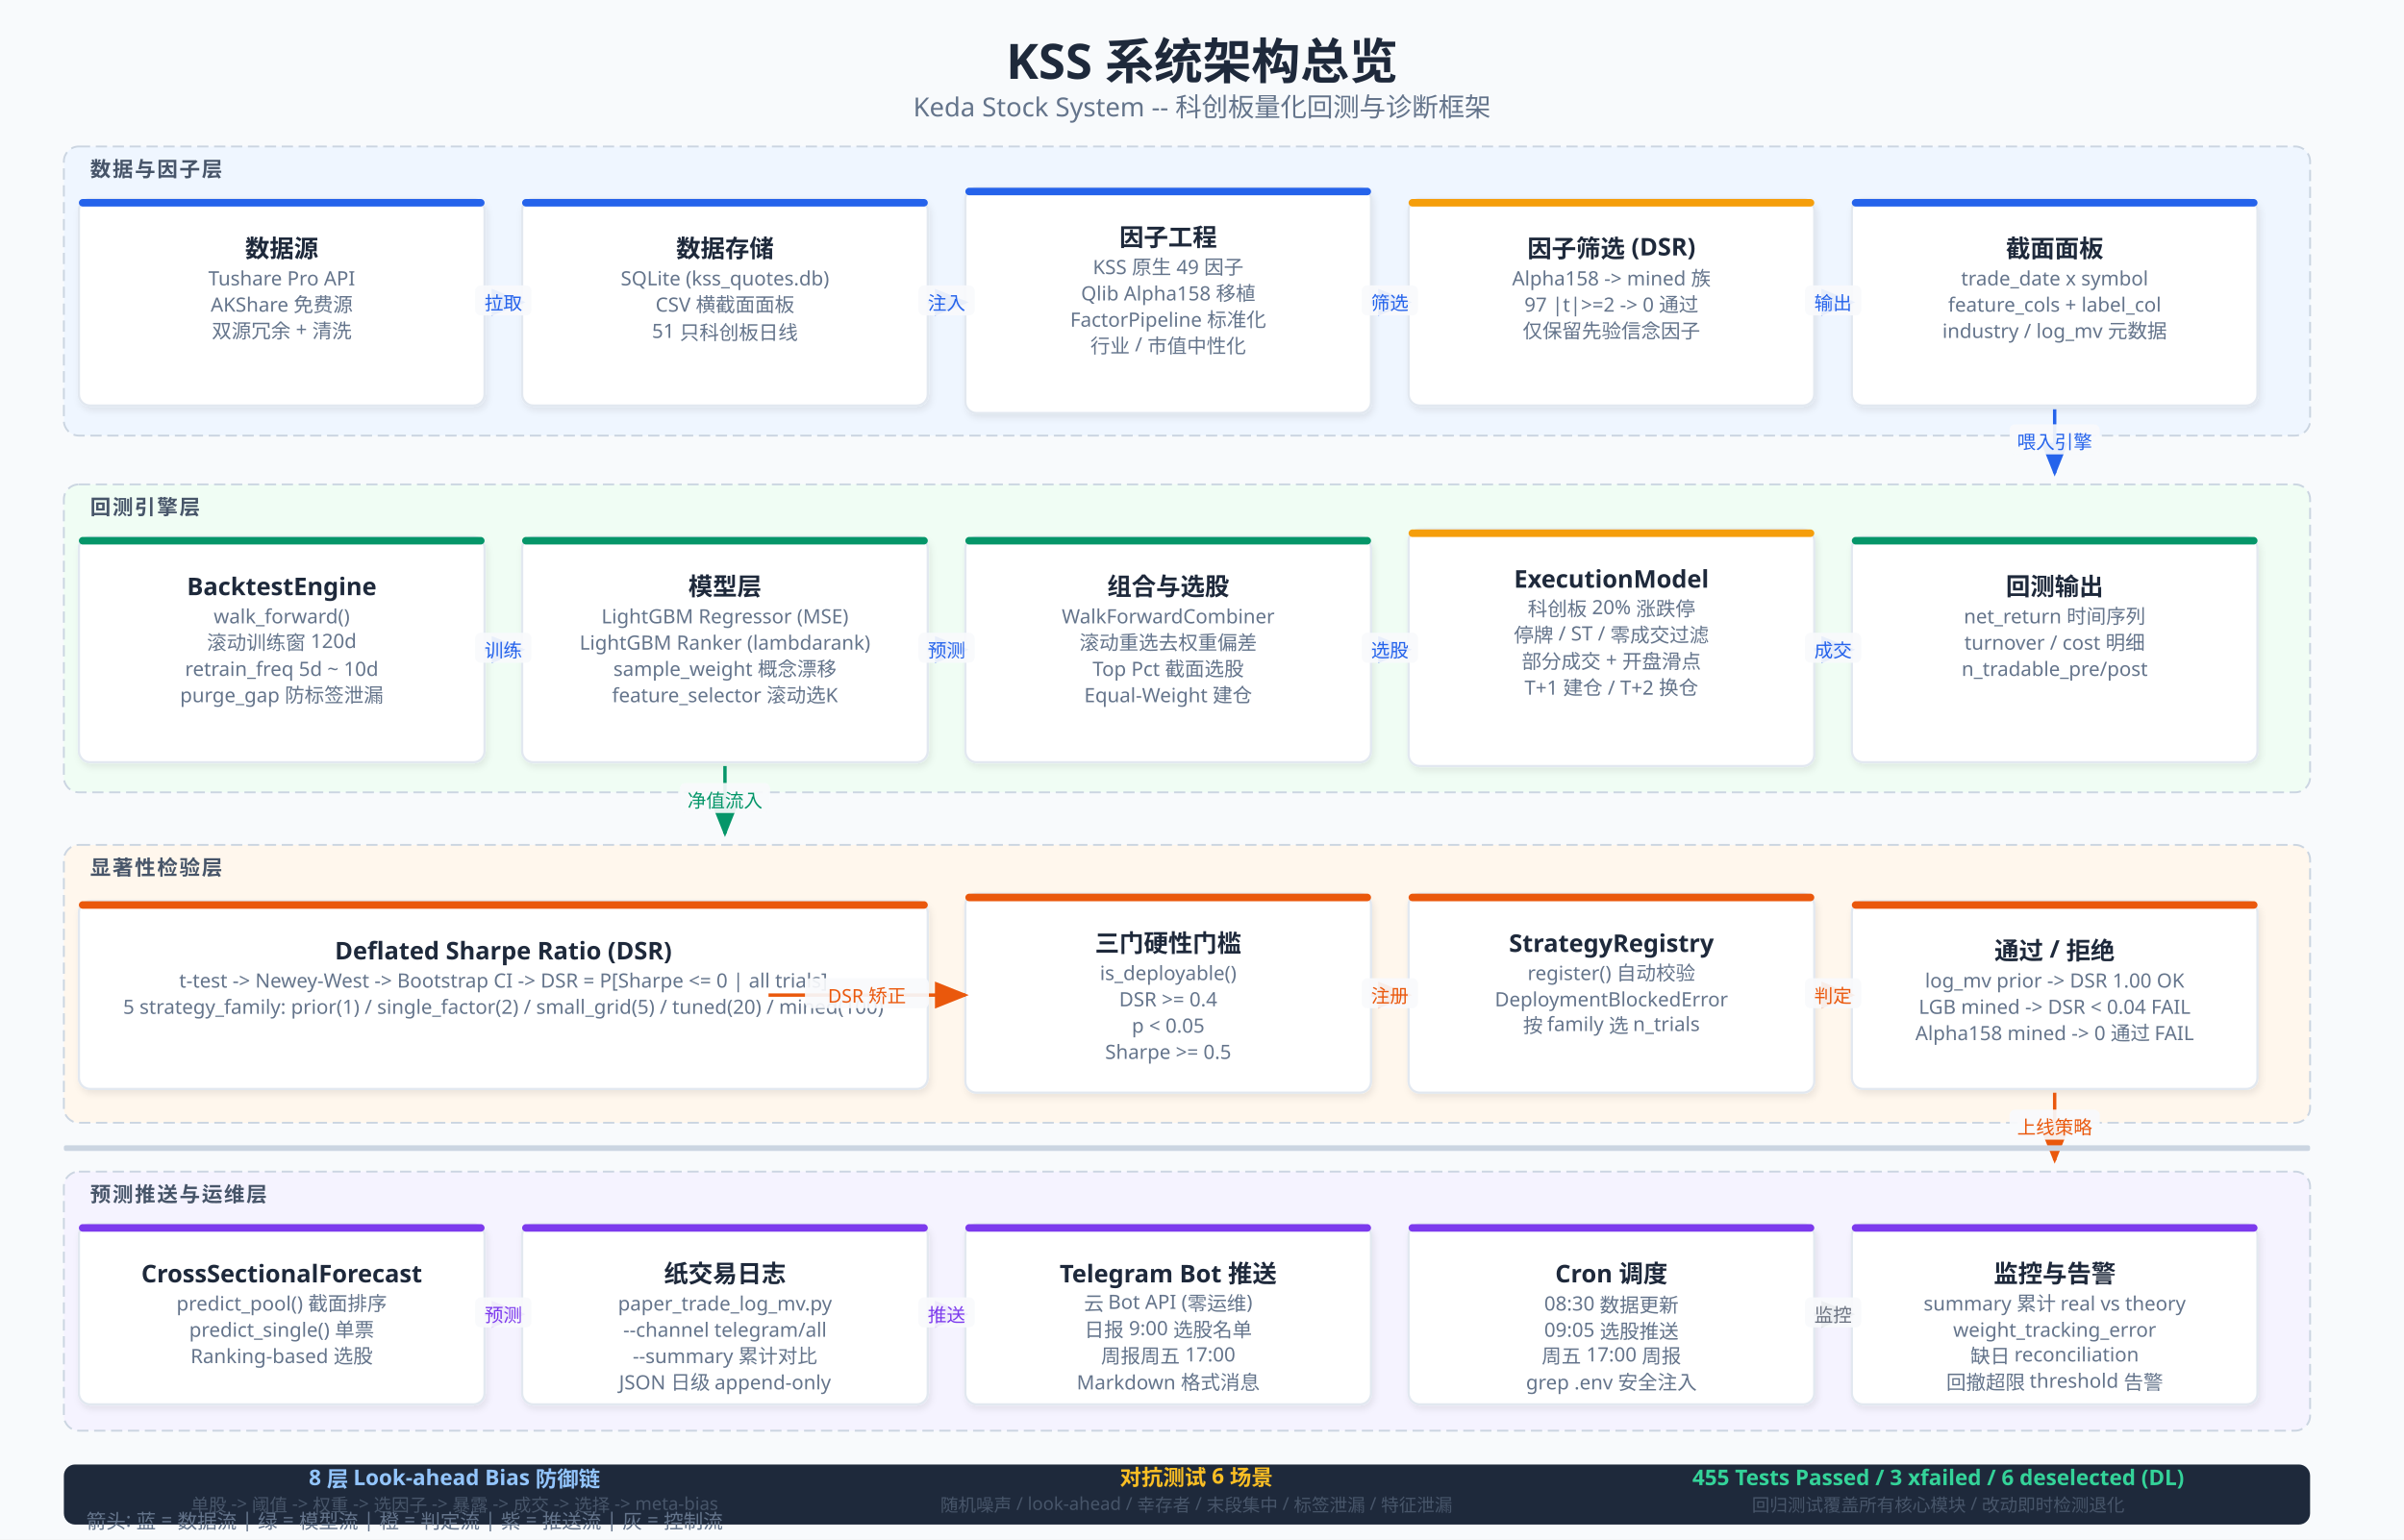
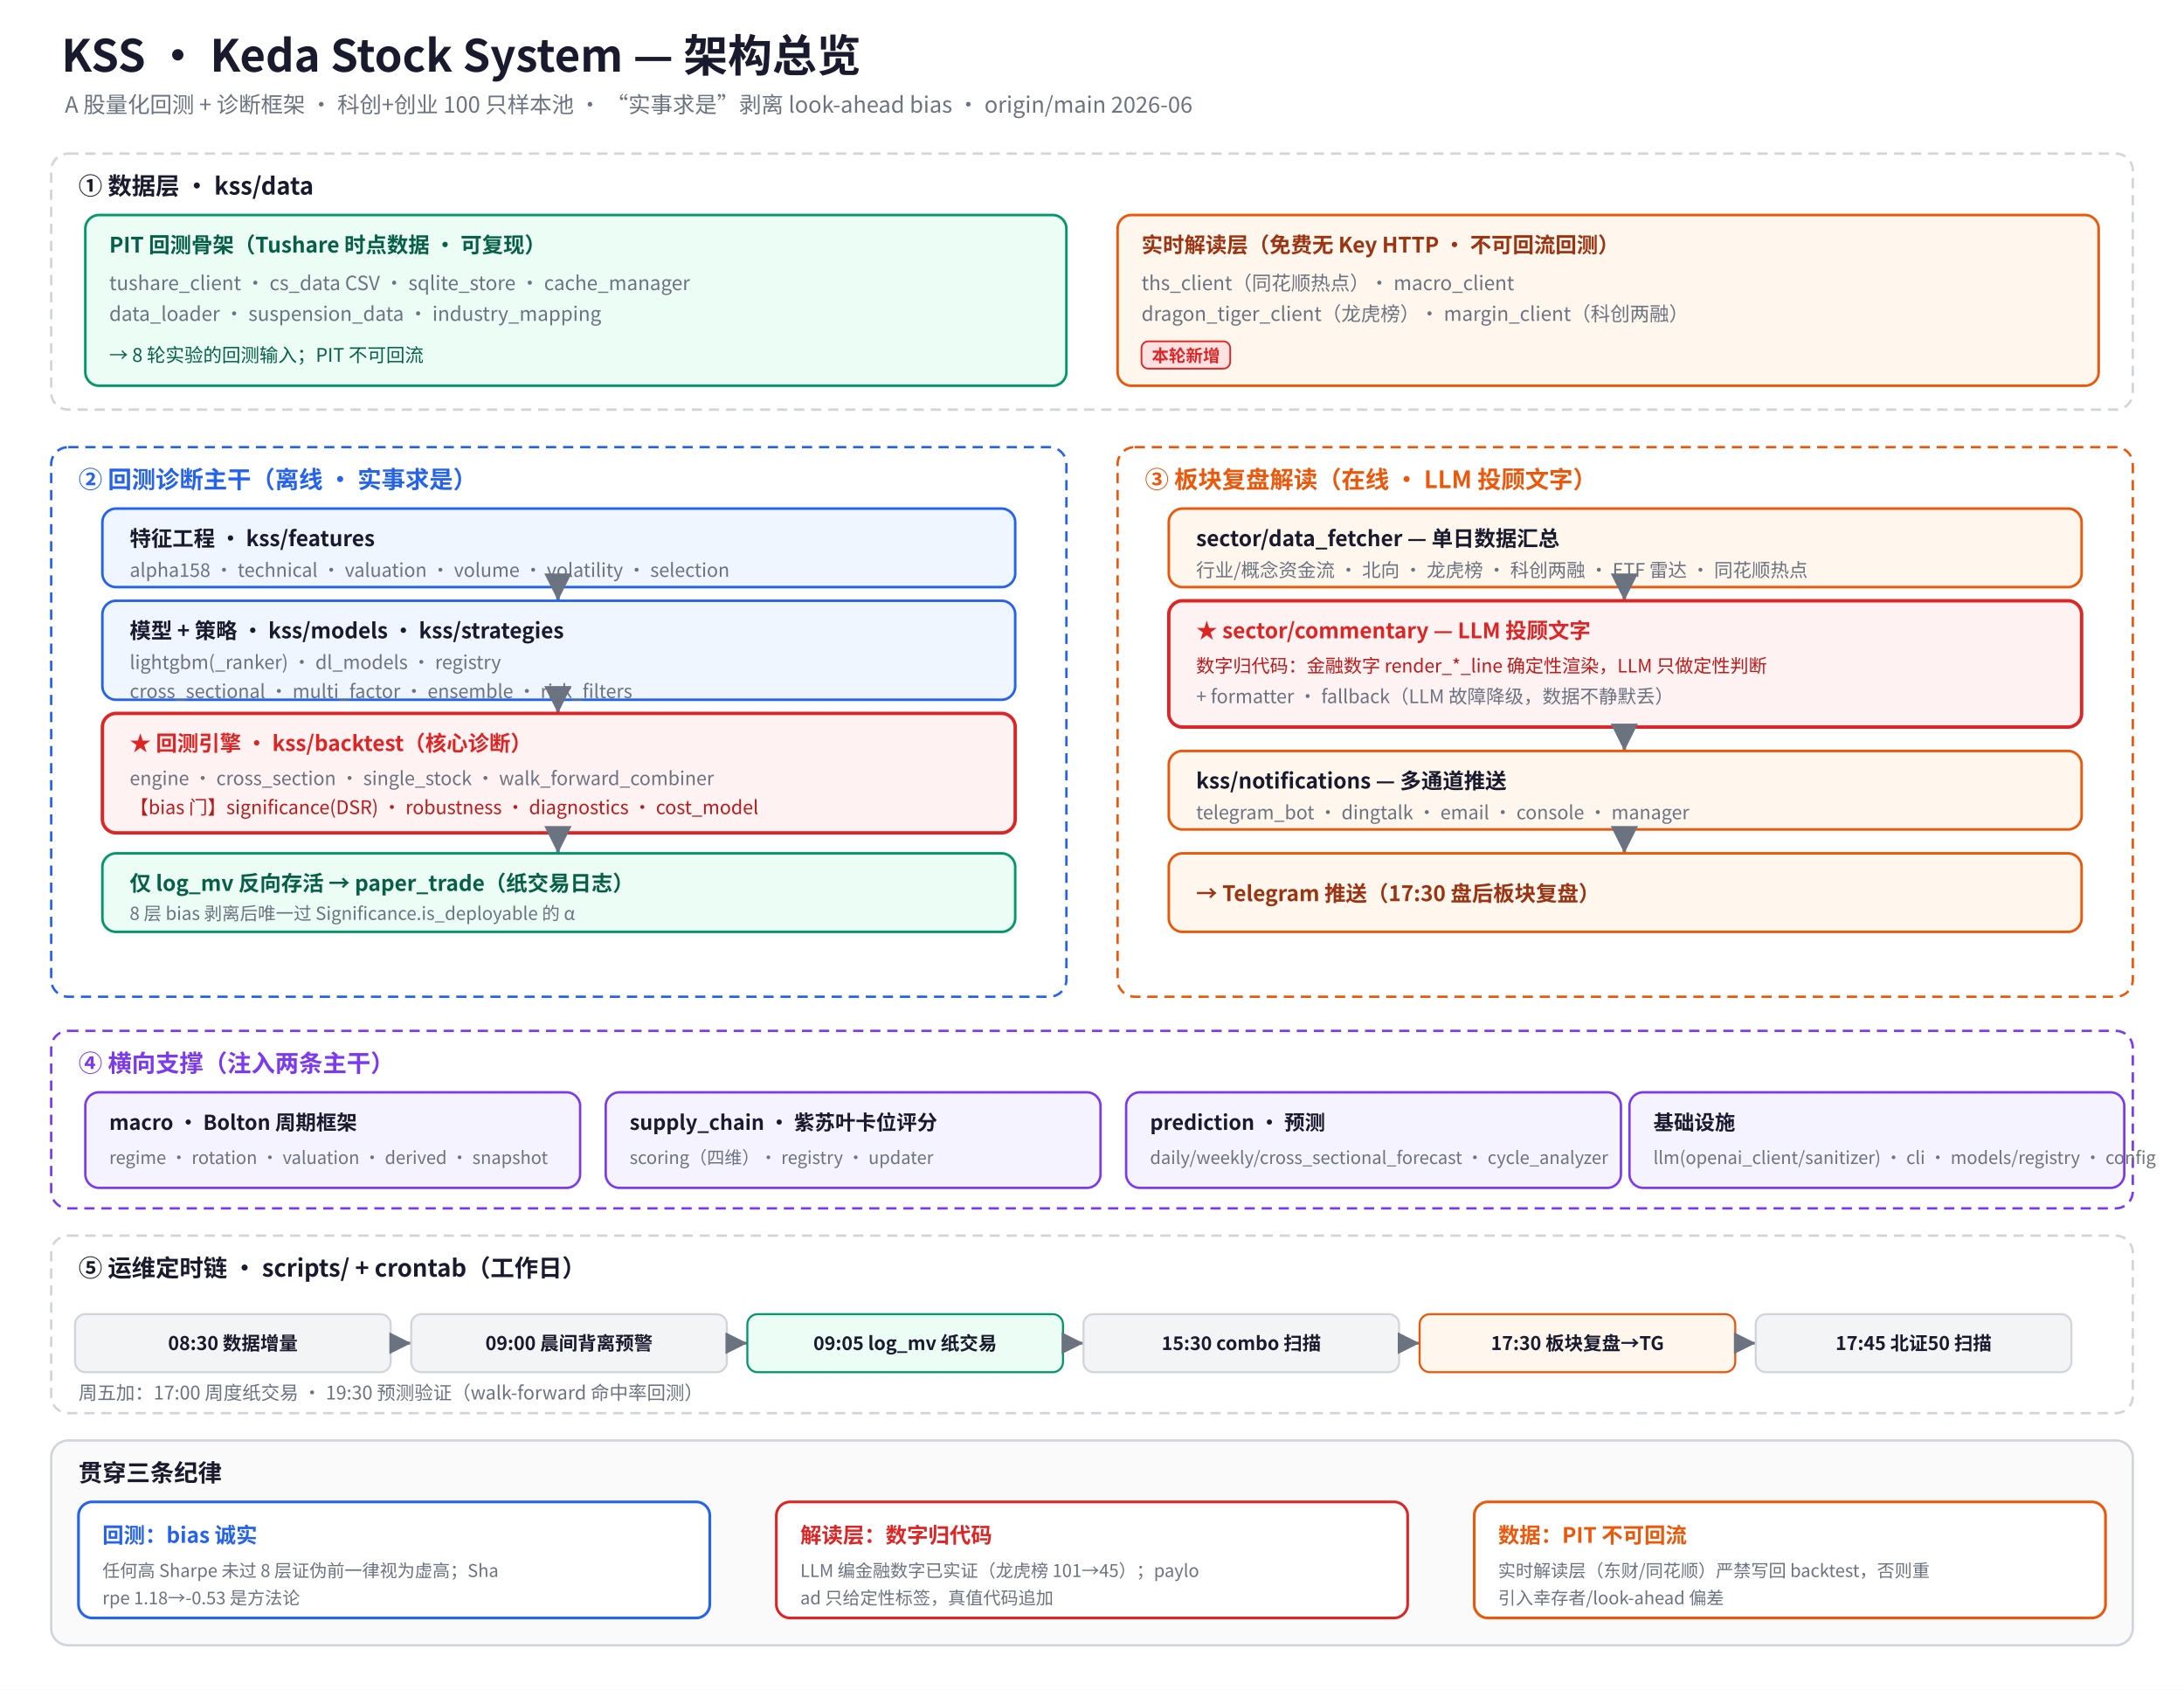
- <svg xmlns="http://www.w3.org/2000/svg" viewBox="0 0 1280 820" width="1280" height="820">
+ <svg xmlns="http://www.w3.org/2000/svg" viewBox="0 0 1280 990" width="1280" height="990">
  <defs>
-     <marker id="arr" markerWidth="10" markerHeight="8" refX="9" refY="4" orient="auto">
-       <path d="M0,0 L10,4 L0,8 Z" fill="#2563eb" />
+     <marker id="ar" markerWidth="10" markerHeight="8" refX="8" refY="4" orient="auto">
+       <path d="M0,0 L8,4 L0,8 z" fill="#6b7280" />
    </marker>
-     <marker id="arr-green" markerWidth="10" markerHeight="8" refX="9" refY="4" orient="auto">
-       <path d="M0,0 L10,4 L0,8 Z" fill="#059669" />
+     <marker id="arB" markerWidth="10" markerHeight="8" refX="8" refY="4" orient="auto">
+       <path d="M0,0 L8,4 L0,8 z" fill="#2563eb" />
    </marker>
-     <marker id="arr-orange" markerWidth="10" markerHeight="8" refX="9" refY="4" orient="auto">
-       <path d="M0,0 L10,4 L0,8 Z" fill="#ea580c" />
+     <marker id="arO" markerWidth="10" markerHeight="8" refX="8" refY="4" orient="auto">
+       <path d="M0,0 L8,4 L0,8 z" fill="#ea580c" />
    </marker>
-     <marker id="arr-purple" markerWidth="10" markerHeight="8" refX="9" refY="4" orient="auto">
-       <path d="M0,0 L10,4 L0,8 Z" fill="#7c3aed" />
-     </marker>
-     <marker id="arr-gray" markerWidth="10" markerHeight="8" refX="9" refY="4" orient="auto">
-       <path d="M0,0 L10,4 L0,8 Z" fill="#6b7280" />
-     </marker>
-     <filter id="sh" x="-5%" y="-5%" width="115%" height="115%">
-       <feDropShadow dx="1" dy="2" stdDeviation="2" flood-color="#000" flood-opacity="0.08" />
-     </filter>
  </defs>
-   <style>
-   text { font-family: "PingFang SC","Noto Sans SC","Microsoft YaHei",sans-serif; }
-   .t1 { font-size: 26px; font-weight: 700; fill: #1e293b; }
-   .t2 { font-size: 14px; fill: #64748b; }
-   .ly { font-size: 11px; font-weight: 600; fill: #475569; letter-spacing: 0.08em; }
-   .nt { font-size: 13px; font-weight: 600; fill: #1e293b; }
-   .nd { font-size: 10.5px; fill: #64748b; }
-   .al { font-size: 10px; fill: #2563eb; }
-   .ag { font-size: 10px; fill: #059669; }
-   .ao { font-size: 10px; fill: #ea580c; }
-   .ap { font-size: 10px; fill: #7c3aed; }
-   .ay { font-size: 10px; fill: #6b7280; }
-   .dt { font-size: 11.5px; font-weight: 600; }
-   .dd { font-size: 9.5px; fill: #475569; }
- </style>
-   <rect width="1280" height="820" fill="#f8fafc" />
-   <text x="640" y="42" class="t1" text-anchor="middle">KSS 系统架构总览</text>
-   <text x="640" y="62" class="t2" text-anchor="middle">Keda Stock System -- 科创板量化回测与诊断框架</text>
-   <rect x="34" y="78" width="1196" height="154" rx="8" fill="#eff6ff" stroke="#cbd5e1" stroke-width="1" stroke-dasharray="6,3" />
-   <text x="48" y="94" class="ly">数据与因子层</text>
-   <rect x="42.0" y="106" width="216" height="110" rx="6" fill="#ffffff" stroke="#e2e8f0" stroke-width="1.2" filter="url(#sh)" />
-   <rect x="42.0" y="106" width="216" height="4" rx="2" fill="#2563eb" />
-   <text x="150.0" y="137" class="nt" text-anchor="middle">数据源</text>
-   <text x="150.0" y="152" class="nd" text-anchor="middle">Tushare Pro API</text>
-   <text x="150.0" y="166" class="nd" text-anchor="middle">AKShare 免费源</text>
-   <text x="150.0" y="180" class="nd" text-anchor="middle">双源冗余 + 清洗</text>
-   <rect x="278.0" y="106" width="216" height="110" rx="6" fill="#ffffff" stroke="#e2e8f0" stroke-width="1.2" filter="url(#sh)" />
-   <rect x="278.0" y="106" width="216" height="4" rx="2" fill="#2563eb" />
-   <text x="386.0" y="137" class="nt" text-anchor="middle">数据存储</text>
-   <text x="386.0" y="152" class="nd" text-anchor="middle">SQLite (kss_quotes.db)</text>
-   <text x="386.0" y="166" class="nd" text-anchor="middle">CSV 横截面面板</text>
-   <text x="386.0" y="180" class="nd" text-anchor="middle">51 只科创板日线</text>
-   <rect x="514.0" y="100" width="216" height="120" rx="6" fill="#ffffff" stroke="#e2e8f0" stroke-width="1.2" filter="url(#sh)" />
-   <rect x="514.0" y="100" width="216" height="4" rx="2" fill="#2563eb" />
-   <text x="622.0" y="131" class="nt" text-anchor="middle">因子工程</text>
-   <text x="622.0" y="146" class="nd" text-anchor="middle">KSS 原生 49 因子</text>
-   <text x="622.0" y="160" class="nd" text-anchor="middle">Qlib Alpha158 移植</text>
-   <text x="622.0" y="174" class="nd" text-anchor="middle">FactorPipeline 标准化</text>
-   <text x="622.0" y="188" class="nd" text-anchor="middle">行业 / 市值中性化</text>
-   <rect x="750.0" y="106" width="216" height="110" rx="6" fill="#ffffff" stroke="#e2e8f0" stroke-width="1.2" filter="url(#sh)" />
-   <rect x="750.0" y="106" width="216" height="4" rx="2" fill="#f59e0b" />
-   <text x="858.0" y="137" class="nt" text-anchor="middle">因子筛选 (DSR)</text>
-   <text x="858.0" y="152" class="nd" text-anchor="middle">Alpha158 -&gt; mined 族</text>
-   <text x="858.0" y="166" class="nd" text-anchor="middle">97 |t|&gt;=2 -&gt; 0 通过</text>
-   <text x="858.0" y="180" class="nd" text-anchor="middle">仅保留先验信念因子</text>
-   <rect x="986.0" y="106" width="216" height="110" rx="6" fill="#ffffff" stroke="#e2e8f0" stroke-width="1.2" filter="url(#sh)" />
-   <rect x="986.0" y="106" width="216" height="4" rx="2" fill="#2563eb" />
-   <text x="1094.0" y="137" class="nt" text-anchor="middle">截面面板</text>
-   <text x="1094.0" y="152" class="nd" text-anchor="middle">trade_date x symbol</text>
-   <text x="1094.0" y="166" class="nd" text-anchor="middle">feature_cols + label_col</text>
-   <text x="1094.0" y="180" class="nd" text-anchor="middle">industry / log_mv 元数据</text>
-   <line x1="258.0" y1="161" x2="278.0" y2="161" stroke="#2563eb" stroke-width="1.8" marker-end="url(#arr)" />
-   <rect x="253.0" y="152.0" width="30" height="16" rx="3" fill="#f8fafc" opacity="0.92" />
-   <text x="268.0" y="165.0" class="al" text-anchor="middle">拉取</text>
-   <line x1="494.0" y1="161" x2="514.0" y2="161" stroke="#2563eb" stroke-width="1.8" marker-end="url(#arr)" />
-   <rect x="489.0" y="152.0" width="30" height="16" rx="3" fill="#f8fafc" opacity="0.92" />
-   <text x="504.0" y="165.0" class="al" text-anchor="middle">注入</text>
-   <line x1="730.0" y1="161" x2="750.0" y2="161" stroke="#2563eb" stroke-width="1.8" marker-end="url(#arr)" />
-   <rect x="725.0" y="152.0" width="30" height="16" rx="3" fill="#f8fafc" opacity="0.92" />
-   <text x="740.0" y="165.0" class="al" text-anchor="middle">筛选</text>
-   <line x1="966.0" y1="161" x2="986.0" y2="161" stroke="#2563eb" stroke-width="1.8" marker-end="url(#arr)" />
-   <rect x="961.0" y="152.0" width="30" height="16" rx="3" fill="#f8fafc" opacity="0.92" />
-   <text x="976.0" y="165.0" class="al" text-anchor="middle">输出</text>
-   <line x1="1094.0" y1="218" x2="1094.0" y2="252" stroke="#2563eb" stroke-width="1.8" marker-end="url(#arr)" />
-   <rect x="1070.0" y="226.0" width="48" height="16" rx="3" fill="#f8fafc" opacity="0.92" />
-   <text x="1094.0" y="239.0" class="al" text-anchor="middle">喂入引擎</text>
-   <rect x="34" y="258" width="1196" height="164" rx="8" fill="#f0fdf4" stroke="#cbd5e1" stroke-width="1" stroke-dasharray="6,3" />
-   <text x="48" y="274" class="ly">回测引擎层</text>
-   <rect x="42.0" y="286" width="216" height="120" rx="6" fill="#ffffff" stroke="#e2e8f0" stroke-width="1.2" filter="url(#sh)" />
-   <rect x="42.0" y="286" width="216" height="4" rx="2" fill="#059669" />
-   <text x="150.0" y="317" class="nt" text-anchor="middle">BacktestEngine</text>
-   <text x="150.0" y="332" class="nd" text-anchor="middle">walk_forward()</text>
-   <text x="150.0" y="346" class="nd" text-anchor="middle">滚动训练窗 120d</text>
-   <text x="150.0" y="360" class="nd" text-anchor="middle">retrain_freq 5d ~ 10d</text>
-   <text x="150.0" y="374" class="nd" text-anchor="middle">purge_gap 防标签泄漏</text>
-   <rect x="278.0" y="286" width="216" height="120" rx="6" fill="#ffffff" stroke="#e2e8f0" stroke-width="1.2" filter="url(#sh)" />
-   <rect x="278.0" y="286" width="216" height="4" rx="2" fill="#059669" />
-   <text x="386.0" y="317" class="nt" text-anchor="middle">模型层</text>
-   <text x="386.0" y="332" class="nd" text-anchor="middle">LightGBM Regressor (MSE)</text>
-   <text x="386.0" y="346" class="nd" text-anchor="middle">LightGBM Ranker (lambdarank)</text>
-   <text x="386.0" y="360" class="nd" text-anchor="middle">sample_weight 概念漂移</text>
-   <text x="386.0" y="374" class="nd" text-anchor="middle">feature_selector 滚动选K</text>
-   <rect x="514.0" y="286" width="216" height="120" rx="6" fill="#ffffff" stroke="#e2e8f0" stroke-width="1.2" filter="url(#sh)" />
-   <rect x="514.0" y="286" width="216" height="4" rx="2" fill="#059669" />
-   <text x="622.0" y="317" class="nt" text-anchor="middle">组合与选股</text>
-   <text x="622.0" y="332" class="nd" text-anchor="middle">WalkForwardCombiner</text>
-   <text x="622.0" y="346" class="nd" text-anchor="middle">滚动重选去权重偏差</text>
-   <text x="622.0" y="360" class="nd" text-anchor="middle">Top Pct 截面选股</text>
-   <text x="622.0" y="374" class="nd" text-anchor="middle">Equal-Weight 建仓</text>
-   <rect x="750.0" y="282" width="216" height="126" rx="6" fill="#ffffff" stroke="#e2e8f0" stroke-width="1.2" filter="url(#sh)" />
-   <rect x="750.0" y="282" width="216" height="4" rx="2" fill="#f59e0b" />
-   <text x="858.0" y="313" class="nt" text-anchor="middle">ExecutionModel</text>
-   <text x="858.0" y="328" class="nd" text-anchor="middle">科创板 20% 涨跌停</text>
-   <text x="858.0" y="342" class="nd" text-anchor="middle">停牌 / ST / 零成交过滤</text>
-   <text x="858.0" y="356" class="nd" text-anchor="middle">部分成交 + 开盘滑点</text>
-   <text x="858.0" y="370" class="nd" text-anchor="middle">T+1 建仓 / T+2 换仓</text>
-   <rect x="986.0" y="286" width="216" height="120" rx="6" fill="#ffffff" stroke="#e2e8f0" stroke-width="1.2" filter="url(#sh)" />
-   <rect x="986.0" y="286" width="216" height="4" rx="2" fill="#059669" />
-   <text x="1094.0" y="317" class="nt" text-anchor="middle">回测输出</text>
-   <text x="1094.0" y="332" class="nd" text-anchor="middle">net_return 时间序列</text>
-   <text x="1094.0" y="346" class="nd" text-anchor="middle">turnover / cost 明细</text>
-   <text x="1094.0" y="360" class="nd" text-anchor="middle">n_tradable_pre/post</text>
-   <line x1="258.0" y1="346" x2="278.0" y2="346" stroke="#2563eb" stroke-width="1.8" marker-end="url(#arr)" />
-   <rect x="253.0" y="337.0" width="30" height="16" rx="3" fill="#f8fafc" opacity="0.92" />
-   <text x="268.0" y="350.0" class="al" text-anchor="middle">训练</text>
-   <line x1="494.0" y1="346" x2="514.0" y2="346" stroke="#2563eb" stroke-width="1.8" marker-end="url(#arr)" />
-   <rect x="489.0" y="337.0" width="30" height="16" rx="3" fill="#f8fafc" opacity="0.92" />
-   <text x="504.0" y="350.0" class="al" text-anchor="middle">预测</text>
-   <line x1="730.0" y1="346" x2="750.0" y2="346" stroke="#2563eb" stroke-width="1.8" marker-end="url(#arr)" />
-   <rect x="725.0" y="337.0" width="30" height="16" rx="3" fill="#f8fafc" opacity="0.92" />
-   <text x="740.0" y="350.0" class="al" text-anchor="middle">选股</text>
-   <line x1="966.0" y1="346" x2="986.0" y2="346" stroke="#2563eb" stroke-width="1.8" marker-end="url(#arr)" />
-   <rect x="961.0" y="337.0" width="30" height="16" rx="3" fill="#f8fafc" opacity="0.92" />
-   <text x="976.0" y="350.0" class="al" text-anchor="middle">成交</text>
-   <line x1="386.0" y1="408" x2="386.0" y2="444" stroke="#059669" stroke-width="1.8" marker-end="url(#arr-green)" />
-   <rect x="362.0" y="417.0" width="48" height="16" rx="3" fill="#f8fafc" opacity="0.92" />
-   <text x="386.0" y="430.0" class="ag" text-anchor="middle">净值流入</text>
-   <rect x="34" y="450" width="1196" height="148" rx="8" fill="#fff7ed" stroke="#cbd5e1" stroke-width="1" stroke-dasharray="6,3" />
-   <text x="48" y="466" class="ly">显著性检验层</text>
-   <rect x="42" y="480" width="452" height="100" rx="6" fill="#ffffff" stroke="#e2e8f0" stroke-width="1.2" filter="url(#sh)" />
-   <rect x="42" y="480" width="452" height="4" rx="2" fill="#ea580c" />
-   <text x="268.0" y="511" class="nt" text-anchor="middle">Deflated Sharpe Ratio (DSR)</text>
-   <text x="268.0" y="526" class="nd" text-anchor="middle">t-test -&gt; Newey-West -&gt; Bootstrap CI -&gt; DSR = P[Sharpe &lt;= 0 | all trials]</text>
-   <text x="268.0" y="540" class="nd" text-anchor="middle">5 strategy_family: prior(1) / single_factor(2) / small_grid(5) / tuned(20) / mined(100)</text>
-   <rect x="514.0" y="476" width="216" height="106" rx="6" fill="#ffffff" stroke="#e2e8f0" stroke-width="1.2" filter="url(#sh)" />
-   <rect x="514.0" y="476" width="216" height="4" rx="2" fill="#ea580c" />
-   <text x="622.0" y="507" class="nt" text-anchor="middle">三门硬性门槛</text>
-   <text x="622.0" y="522" class="nd" text-anchor="middle">is_deployable()</text>
-   <text x="622.0" y="536" class="nd" text-anchor="middle">DSR &gt;= 0.4</text>
-   <text x="622.0" y="550" class="nd" text-anchor="middle">p &lt; 0.05</text>
-   <text x="622.0" y="564" class="nd" text-anchor="middle">Sharpe &gt;= 0.5</text>
-   <rect x="750.0" y="476" width="216" height="106" rx="6" fill="#ffffff" stroke="#e2e8f0" stroke-width="1.2" filter="url(#sh)" />
-   <rect x="750.0" y="476" width="216" height="4" rx="2" fill="#ea580c" />
-   <text x="858.0" y="507" class="nt" text-anchor="middle">StrategyRegistry</text>
-   <text x="858.0" y="522" class="nd" text-anchor="middle">register() 自动校验</text>
-   <text x="858.0" y="536" class="nd" text-anchor="middle">DeploymentBlockedError</text>
-   <text x="858.0" y="550" class="nd" text-anchor="middle">按 family 选 n_trials</text>
-   <rect x="986.0" y="480" width="216" height="100" rx="6" fill="#ffffff" stroke="#e2e8f0" stroke-width="1.2" filter="url(#sh)" />
-   <rect x="986.0" y="480" width="216" height="4" rx="2" fill="#ea580c" />
-   <text x="1094.0" y="511" class="nt" text-anchor="middle">通过 / 拒绝</text>
-   <text x="1094.0" y="526" class="nd" text-anchor="middle">log_mv prior -&gt; DSR 1.00 OK</text>
-   <text x="1094.0" y="540" class="nd" text-anchor="middle">LGB mined -&gt; DSR &lt; 0.04 FAIL</text>
-   <text x="1094.0" y="554" class="nd" text-anchor="middle">Alpha158 mined -&gt; 0 通过 FAIL</text>
-   <line x1="409.2" y1="530" x2="514.0" y2="530" stroke="#ea580c" stroke-width="1.8" marker-end="url(#arr-orange)" />
-   <rect x="428.6" y="521.0" width="66" height="16" rx="3" fill="#f8fafc" opacity="0.92" />
-   <text x="461.6" y="534.0" class="ao" text-anchor="middle">DSR 矫正</text>
-   <line x1="730.0" y1="530" x2="750.0" y2="530" stroke="#ea580c" stroke-width="1.8" marker-end="url(#arr-orange)" />
-   <rect x="725.0" y="521.0" width="30" height="16" rx="3" fill="#f8fafc" opacity="0.92" />
-   <text x="740.0" y="534.0" class="ao" text-anchor="middle">注册</text>
-   <line x1="966.0" y1="530" x2="986.0" y2="530" stroke="#ea580c" stroke-width="1.8" marker-end="url(#arr-orange)" />
-   <rect x="961.0" y="521.0" width="30" height="16" rx="3" fill="#f8fafc" opacity="0.92" />
-   <text x="976.0" y="534.0" class="ao" text-anchor="middle">判定</text>
-   <line x1="1094.0" y1="582" x2="1094.0" y2="618" stroke="#ea580c" stroke-width="1.8" marker-end="url(#arr-orange)" />
-   <rect x="1070.0" y="591.0" width="48" height="16" rx="3" fill="#f8fafc" opacity="0.92" />
-   <text x="1094.0" y="604.0" class="ao" text-anchor="middle">上线策略</text>
-   <rect x="34" y="624" width="1196" height="138" rx="8" fill="#f5f3ff" stroke="#cbd5e1" stroke-width="1" stroke-dasharray="6,3" />
-   <text x="48" y="640" class="ly">预测推送与运维层</text>
-   <rect x="42.0" y="652" width="216" height="96" rx="6" fill="#ffffff" stroke="#e2e8f0" stroke-width="1.2" filter="url(#sh)" />
-   <rect x="42.0" y="652" width="216" height="4" rx="2" fill="#7c3aed" />
-   <text x="150.0" y="683" class="nt" text-anchor="middle">CrossSectionalForecast</text>
-   <text x="150.0" y="698" class="nd" text-anchor="middle">predict_pool() 截面排序</text>
-   <text x="150.0" y="712" class="nd" text-anchor="middle">predict_single() 单票</text>
-   <text x="150.0" y="726" class="nd" text-anchor="middle">Ranking-based 选股</text>
-   <rect x="278.0" y="652" width="216" height="96" rx="6" fill="#ffffff" stroke="#e2e8f0" stroke-width="1.2" filter="url(#sh)" />
-   <rect x="278.0" y="652" width="216" height="4" rx="2" fill="#7c3aed" />
-   <text x="386.0" y="683" class="nt" text-anchor="middle">纸交易日志</text>
-   <text x="386.0" y="698" class="nd" text-anchor="middle">paper_trade_log_mv.py</text>
-   <text x="386.0" y="712" class="nd" text-anchor="middle">--channel telegram/all</text>
-   <text x="386.0" y="726" class="nd" text-anchor="middle">--summary 累计对比</text>
-   <text x="386.0" y="740" class="nd" text-anchor="middle">JSON 日级 append-only</text>
-   <rect x="514.0" y="652" width="216" height="96" rx="6" fill="#ffffff" stroke="#e2e8f0" stroke-width="1.2" filter="url(#sh)" />
-   <rect x="514.0" y="652" width="216" height="4" rx="2" fill="#7c3aed" />
-   <text x="622.0" y="683" class="nt" text-anchor="middle">Telegram Bot 推送</text>
-   <text x="622.0" y="698" class="nd" text-anchor="middle">云 Bot API (零运维)</text>
-   <text x="622.0" y="712" class="nd" text-anchor="middle">日报 9:00 选股名单</text>
-   <text x="622.0" y="726" class="nd" text-anchor="middle">周报周五 17:00</text>
-   <text x="622.0" y="740" class="nd" text-anchor="middle">Markdown 格式消息</text>
-   <rect x="750.0" y="652" width="216" height="96" rx="6" fill="#ffffff" stroke="#e2e8f0" stroke-width="1.2" filter="url(#sh)" />
-   <rect x="750.0" y="652" width="216" height="4" rx="2" fill="#7c3aed" />
-   <text x="858.0" y="683" class="nt" text-anchor="middle">Cron 调度</text>
-   <text x="858.0" y="698" class="nd" text-anchor="middle">08:30 数据更新</text>
-   <text x="858.0" y="712" class="nd" text-anchor="middle">09:05 选股推送</text>
-   <text x="858.0" y="726" class="nd" text-anchor="middle">周五 17:00 周报</text>
-   <text x="858.0" y="740" class="nd" text-anchor="middle">grep .env 安全注入</text>
-   <rect x="986.0" y="652" width="216" height="96" rx="6" fill="#ffffff" stroke="#e2e8f0" stroke-width="1.2" filter="url(#sh)" />
-   <rect x="986.0" y="652" width="216" height="4" rx="2" fill="#7c3aed" />
-   <text x="1094.0" y="683" class="nt" text-anchor="middle">监控与告警</text>
-   <text x="1094.0" y="698" class="nd" text-anchor="middle">summary 累计 real vs theory</text>
-   <text x="1094.0" y="712" class="nd" text-anchor="middle">weight_tracking_error</text>
-   <text x="1094.0" y="726" class="nd" text-anchor="middle">缺日 reconciliation</text>
-   <text x="1094.0" y="740" class="nd" text-anchor="middle">回撤超限 threshold 告警</text>
-   <line x1="258.0" y1="700" x2="278.0" y2="700" stroke="#7c3aed" stroke-width="1.8" marker-end="url(#arr-purple)" />
-   <rect x="253.0" y="691.0" width="30" height="16" rx="3" fill="#f8fafc" opacity="0.92" />
-   <text x="268.0" y="704.0" class="ap" text-anchor="middle">预测</text>
-   <line x1="494.0" y1="700" x2="514.0" y2="700" stroke="#7c3aed" stroke-width="1.8" marker-end="url(#arr-purple)" />
-   <rect x="489.0" y="691.0" width="30" height="16" rx="3" fill="#f8fafc" opacity="0.92" />
-   <text x="504.0" y="704.0" class="ap" text-anchor="middle">推送</text>
-   <line x1="966.0" y1="700" x2="986.0" y2="700" stroke="#6b7280" stroke-width="1.8" marker-end="url(#arr-gray)" />
-   <rect x="961.0" y="691.0" width="30" height="16" rx="3" fill="#f8fafc" opacity="0.92" />
-   <text x="976.0" y="704.0" class="ay" text-anchor="middle">监控</text>
-   <rect x="34" y="610" width="1196" height="3" fill="#cbd5e1" rx="1" />
-   <rect x="34" y="780" width="1196" height="32" rx="6" fill="#1e293b" />
-   <text x="242" y="791" class="dt" fill="#93c5fd" text-anchor="middle">8 层 Look-ahead Bias 防御链</text>
-   <text x="242" y="805" class="dd" text-anchor="middle">单股 -&gt; 阈值 -&gt; 权重 -&gt; 选因子 -&gt; 暴露 -&gt; 成交 -&gt; 选择 -&gt; meta-bias</text>
-   <text x="637" y="791" class="dt" fill="#fbbf24" text-anchor="middle">对抗测试 6 场景</text>
-   <text x="637" y="805" class="dd" text-anchor="middle">随机噪声 / look-ahead / 幸存者 / 末段集中 / 标签泄漏 / 特征泄漏</text>
-   <text x="1032" y="791" class="dt" fill="#34d399" text-anchor="middle">455 Tests Passed / 3 xfailed / 6 deselected (DL)</text>
-   <text x="1032" y="805" class="dd" text-anchor="middle">回归测试覆盖所有核心模块 / 改动即时检测退化</text>
-   <text x="46" y="814" class="nd" fill="#94a3b8">箭头: 蓝 = 数据流 | 绿 = 模型流 | 橙 = 判定流 | 紫 = 推送流 | 灰 = 控制流</text>
+   <rect x="0" y="0" width="1280" height="990" rx="0" fill="#ffffff" stroke="#ffffff" stroke-width="0" />
+   <text x="36" y="42" font-size="26" fill="#1a1a2e" font-weight="700" text-anchor="start" font-family="'PingFang SC','Hiragino Sans GB','Heiti SC','Microsoft YaHei','Noto Sans CJK SC',sans-serif">KSS · Keda Stock System — 架构总览</text>
+   <text x="38" y="66" font-size="13" fill="#6b7280" font-weight="normal" text-anchor="start" font-family="'PingFang SC','Hiragino Sans GB','Heiti SC','Microsoft YaHei','Noto Sans CJK SC',sans-serif">A 股量化回测 + 诊断框架 · 科创+创业 100 只样本池 · “实事求是”剥离 look-ahead bias · origin/main 2026-06</text>
+   <rect x="30" y="90" width="1220" height="150" rx="10" fill="#ffffff" stroke="#d1d5db" stroke-width="1.4" stroke-dasharray="6,4" />
+   <text x="46" y="114" font-size="14" fill="#1a1a2e" font-weight="700" text-anchor="start" font-family="'PingFang SC','Hiragino Sans GB','Heiti SC','Microsoft YaHei','Noto Sans CJK SC',sans-serif">① 数据层 · kss/data</text>
+   <rect x="50" y="126" width="575" height="100" rx="8" fill="#ecfdf5" stroke="#059669" stroke-width="1.5" />
+   <text x="64" y="148" font-size="12.5" fill="#065f46" font-weight="700" text-anchor="start" font-family="'PingFang SC','Hiragino Sans GB','Heiti SC','Microsoft YaHei','Noto Sans CJK SC',sans-serif">PIT 回测骨架（Tushare 时点数据 · 可复现）</text>
+   <text x="64" y="170" font-size="11.5" fill="#6b7280" font-weight="normal" text-anchor="start" font-family="'PingFang SC','Hiragino Sans GB','Heiti SC','Microsoft YaHei','Noto Sans CJK SC',sans-serif">tushare_client · cs_data CSV · sqlite_store · cache_manager</text>
+   <text x="64" y="188" font-size="11.5" fill="#6b7280" font-weight="normal" text-anchor="start" font-family="'PingFang SC','Hiragino Sans GB','Heiti SC','Microsoft YaHei','Noto Sans CJK SC',sans-serif">data_loader · suspension_data · industry_mapping</text>
+   <text x="64" y="212" font-size="11" fill="#065f46" font-weight="normal" text-anchor="start" font-family="'PingFang SC','Hiragino Sans GB','Heiti SC','Microsoft YaHei','Noto Sans CJK SC',sans-serif">→ 8 轮实验的回测输入；PIT 不可回流</text>
+   <rect x="655" y="126" width="575" height="100" rx="8" fill="#fff7ed" stroke="#ea580c" stroke-width="1.5" />
+   <text x="669" y="148" font-size="12.5" fill="#9a3412" font-weight="700" text-anchor="start" font-family="'PingFang SC','Hiragino Sans GB','Heiti SC','Microsoft YaHei','Noto Sans CJK SC',sans-serif">实时解读层（免费无 Key HTTP · 不可回流回测）</text>
+   <text x="669" y="170" font-size="11.5" fill="#6b7280" font-weight="normal" text-anchor="start" font-family="'PingFang SC','Hiragino Sans GB','Heiti SC','Microsoft YaHei','Noto Sans CJK SC',sans-serif">ths_client（同花顺热点）· macro_client</text>
+   <text x="669" y="188" font-size="11.5" fill="#6b7280" font-weight="normal" text-anchor="start" font-family="'PingFang SC','Hiragino Sans GB','Heiti SC','Microsoft YaHei','Noto Sans CJK SC',sans-serif">dragon_tiger_client（龙虎榜）· margin_client（科创两融）</text>
+   <rect x="669" y="200" width="52" height="16" rx="4" fill="#fee2e2" stroke="#dc2626" stroke-width="1" />
+   <text x="695" y="212" font-size="10" fill="#dc2626" font-weight="700" text-anchor="middle" font-family="'PingFang SC','Hiragino Sans GB','Heiti SC','Microsoft YaHei','Noto Sans CJK SC',sans-serif">本轮新增</text>
+   <rect x="30" y="262" width="595" height="322" rx="10" fill="#ffffff" stroke="#2563eb" stroke-width="1.4" stroke-dasharray="6,4" />
+   <text x="46" y="286" font-size="14" fill="#2563eb" font-weight="700" text-anchor="start" font-family="'PingFang SC','Hiragino Sans GB','Heiti SC','Microsoft YaHei','Noto Sans CJK SC',sans-serif">② 回测诊断主干（离线 · 实事求是）</text>
+   <rect x="655" y="262" width="595" height="322" rx="10" fill="#ffffff" stroke="#ea580c" stroke-width="1.4" stroke-dasharray="6,4" />
+   <text x="671" y="286" font-size="14" fill="#ea580c" font-weight="700" text-anchor="start" font-family="'PingFang SC','Hiragino Sans GB','Heiti SC','Microsoft YaHei','Noto Sans CJK SC',sans-serif">③ 板块复盘解读（在线 · LLM 投顾文字）</text>
+   <rect x="60" y="298" width="535" height="46" rx="8" fill="#eff6ff" stroke="#2563eb" stroke-width="1.5" />
+   <text x="76" y="320" font-size="12.5" fill="#1a1a2e" font-weight="700" text-anchor="start" font-family="'PingFang SC','Hiragino Sans GB','Heiti SC','Microsoft YaHei','Noto Sans CJK SC',sans-serif">特征工程 · kss/features</text>
+   <text x="76" y="338" font-size="11" fill="#6b7280" font-weight="normal" text-anchor="start" font-family="'PingFang SC','Hiragino Sans GB','Heiti SC','Microsoft YaHei','Noto Sans CJK SC',sans-serif">alpha158 · technical · valuation · volume · volatility · selection</text>
+   <line x1="327" y1="344" x2="327" y2="352" stroke="#2563eb" stroke-width="2" marker-end="url(#ar)" />
+   <rect x="60" y="352" width="535" height="58" rx="8" fill="#eff6ff" stroke="#2563eb" stroke-width="1.5" />
+   <text x="76" y="374" font-size="12.5" fill="#1a1a2e" font-weight="700" text-anchor="start" font-family="'PingFang SC','Hiragino Sans GB','Heiti SC','Microsoft YaHei','Noto Sans CJK SC',sans-serif">模型 + 策略 · kss/models · kss/strategies</text>
+   <text x="76" y="392" font-size="11" fill="#6b7280" font-weight="normal" text-anchor="start" font-family="'PingFang SC','Hiragino Sans GB','Heiti SC','Microsoft YaHei','Noto Sans CJK SC',sans-serif">lightgbm(_ranker) · dl_models · registry</text>
+   <text x="76" y="409" font-size="11" fill="#6b7280" font-weight="normal" text-anchor="start" font-family="'PingFang SC','Hiragino Sans GB','Heiti SC','Microsoft YaHei','Noto Sans CJK SC',sans-serif">cross_sectional · multi_factor · ensemble · risk_filters</text>
+   <line x1="327" y1="410" x2="327" y2="418" stroke="#2563eb" stroke-width="2" marker-end="url(#ar)" />
+   <rect x="60" y="418" width="535" height="70" rx="8" fill="#fef2f2" stroke="#dc2626" stroke-width="2" />
+   <text x="76" y="440" font-size="12.5" fill="#dc2626" font-weight="700" text-anchor="start" font-family="'PingFang SC','Hiragino Sans GB','Heiti SC','Microsoft YaHei','Noto Sans CJK SC',sans-serif">★ 回测引擎 · kss/backtest（核心诊断）</text>
+   <text x="76" y="460" font-size="11" fill="#6b7280" font-weight="normal" text-anchor="start" font-family="'PingFang SC','Hiragino Sans GB','Heiti SC','Microsoft YaHei','Noto Sans CJK SC',sans-serif">engine · cross_section · single_stock · walk_forward_combiner</text>
+   <text x="76" y="477" font-size="11" fill="#b91c1c" font-weight="normal" text-anchor="start" font-family="'PingFang SC','Hiragino Sans GB','Heiti SC','Microsoft YaHei','Noto Sans CJK SC',sans-serif">【bias 门】significance(DSR) · robustness · diagnostics · cost_model</text>
+   <line x1="327" y1="488" x2="327" y2="500" stroke="#2563eb" stroke-width="2" marker-end="url(#ar)" />
+   <rect x="60" y="500" width="535" height="46" rx="8" fill="#ecfdf5" stroke="#059669" stroke-width="1.5" />
+   <text x="76" y="522" font-size="12.5" fill="#065f46" font-weight="700" text-anchor="start" font-family="'PingFang SC','Hiragino Sans GB','Heiti SC','Microsoft YaHei','Noto Sans CJK SC',sans-serif">仅 log_mv 反向存活 → paper_trade（纸交易日志）</text>
+   <text x="76" y="539" font-size="10.5" fill="#6b7280" font-weight="normal" text-anchor="start" font-family="'PingFang SC','Hiragino Sans GB','Heiti SC','Microsoft YaHei','Noto Sans CJK SC',sans-serif">8 层 bias 剥离后唯一过 Significance.is_deployable 的 α</text>
+   <rect x="685" y="298" width="535" height="46" rx="8" fill="#fff7ed" stroke="#ea580c" stroke-width="1.5" />
+   <text x="701" y="320" font-size="12.5" fill="#1a1a2e" font-weight="700" text-anchor="start" font-family="'PingFang SC','Hiragino Sans GB','Heiti SC','Microsoft YaHei','Noto Sans CJK SC',sans-serif">sector/data_fetcher — 单日数据汇总</text>
+   <text x="701" y="338" font-size="11" fill="#6b7280" font-weight="normal" text-anchor="start" font-family="'PingFang SC','Hiragino Sans GB','Heiti SC','Microsoft YaHei','Noto Sans CJK SC',sans-serif">行业/概念资金流 · 北向 · 龙虎榜 · 科创两融 · ETF 雷达 · 同花顺热点</text>
+   <line x1="952" y1="344" x2="952" y2="352" stroke="#ea580c" stroke-width="2" marker-end="url(#ar)" />
+   <rect x="685" y="352" width="535" height="74" rx="8" fill="#fef2f2" stroke="#dc2626" stroke-width="2" />
+   <text x="701" y="374" font-size="12.5" fill="#dc2626" font-weight="700" text-anchor="start" font-family="'PingFang SC','Hiragino Sans GB','Heiti SC','Microsoft YaHei','Noto Sans CJK SC',sans-serif">★ sector/commentary — LLM 投顾文字</text>
+   <text x="701" y="394" font-size="10.8" fill="#b91c1c" font-weight="normal" text-anchor="start" font-family="'PingFang SC','Hiragino Sans GB','Heiti SC','Microsoft YaHei','Noto Sans CJK SC',sans-serif">数字归代码：金融数字 render_*_line 确定性渲染，LLM 只做定性判断</text>
+   <text x="701" y="412" font-size="11" fill="#6b7280" font-weight="normal" text-anchor="start" font-family="'PingFang SC','Hiragino Sans GB','Heiti SC','Microsoft YaHei','Noto Sans CJK SC',sans-serif">+ formatter · fallback（LLM 故障降级，数据不静默丢）</text>
+   <line x1="952" y1="426" x2="952" y2="440" stroke="#ea580c" stroke-width="2" marker-end="url(#ar)" />
+   <rect x="685" y="440" width="535" height="46" rx="8" fill="#fff7ed" stroke="#ea580c" stroke-width="1.5" />
+   <text x="701" y="462" font-size="12.5" fill="#1a1a2e" font-weight="700" text-anchor="start" font-family="'PingFang SC','Hiragino Sans GB','Heiti SC','Microsoft YaHei','Noto Sans CJK SC',sans-serif">kss/notifications — 多通道推送</text>
+   <text x="701" y="480" font-size="11" fill="#6b7280" font-weight="normal" text-anchor="start" font-family="'PingFang SC','Hiragino Sans GB','Heiti SC','Microsoft YaHei','Noto Sans CJK SC',sans-serif">telegram_bot · dingtalk · email · console · manager</text>
+   <line x1="952" y1="486" x2="952" y2="500" stroke="#ea580c" stroke-width="2" marker-end="url(#ar)" />
+   <rect x="685" y="500" width="535" height="46" rx="8" fill="#fff7ed" stroke="#ea580c" stroke-width="1.5" />
+   <text x="701" y="528" font-size="12.5" fill="#9a3412" font-weight="700" text-anchor="start" font-family="'PingFang SC','Hiragino Sans GB','Heiti SC','Microsoft YaHei','Noto Sans CJK SC',sans-serif">→ Telegram 推送（17:30 盘后板块复盘）</text>
+   <rect x="30" y="604" width="1220" height="104" rx="10" fill="#ffffff" stroke="#7c3aed" stroke-width="1.4" stroke-dasharray="6,4" />
+   <text x="46" y="628" font-size="14" fill="#7c3aed" font-weight="700" text-anchor="start" font-family="'PingFang SC','Hiragino Sans GB','Heiti SC','Microsoft YaHei','Noto Sans CJK SC',sans-serif">④ 横向支撑（注入两条主干）</text>
+   <rect x="50" y="640" width="290" height="56" rx="8" fill="#f5f3ff" stroke="#7c3aed" stroke-width="1.4" />
+   <text x="64" y="662" font-size="12" fill="#1a1a2e" font-weight="700" text-anchor="start" font-family="'PingFang SC','Hiragino Sans GB','Heiti SC','Microsoft YaHei','Noto Sans CJK SC',sans-serif">macro · Bolton 周期框架</text>
+   <text x="64" y="682" font-size="10.3" fill="#6b7280" font-weight="normal" text-anchor="start" font-family="'PingFang SC','Hiragino Sans GB','Heiti SC','Microsoft YaHei','Noto Sans CJK SC',sans-serif">regime · rotation · valuation · derived · snapshot</text>
+   <rect x="355" y="640" width="290" height="56" rx="8" fill="#f5f3ff" stroke="#7c3aed" stroke-width="1.4" />
+   <text x="369" y="662" font-size="12" fill="#1a1a2e" font-weight="700" text-anchor="start" font-family="'PingFang SC','Hiragino Sans GB','Heiti SC','Microsoft YaHei','Noto Sans CJK SC',sans-serif">supply_chain · 紫苏叶卡位评分</text>
+   <text x="369" y="682" font-size="10.3" fill="#6b7280" font-weight="normal" text-anchor="start" font-family="'PingFang SC','Hiragino Sans GB','Heiti SC','Microsoft YaHei','Noto Sans CJK SC',sans-serif">scoring（四维）· registry · updater</text>
+   <rect x="660" y="640" width="290" height="56" rx="8" fill="#f5f3ff" stroke="#7c3aed" stroke-width="1.4" />
+   <text x="674" y="662" font-size="12" fill="#1a1a2e" font-weight="700" text-anchor="start" font-family="'PingFang SC','Hiragino Sans GB','Heiti SC','Microsoft YaHei','Noto Sans CJK SC',sans-serif">prediction · 预测</text>
+   <text x="674" y="682" font-size="10.3" fill="#6b7280" font-weight="normal" text-anchor="start" font-family="'PingFang SC','Hiragino Sans GB','Heiti SC','Microsoft YaHei','Noto Sans CJK SC',sans-serif">daily/weekly/cross_sectional_forecast · cycle_analyzer</text>
+   <rect x="955" y="640" width="290" height="56" rx="8" fill="#f5f3ff" stroke="#7c3aed" stroke-width="1.4" />
+   <text x="969" y="662" font-size="12" fill="#1a1a2e" font-weight="700" text-anchor="start" font-family="'PingFang SC','Hiragino Sans GB','Heiti SC','Microsoft YaHei','Noto Sans CJK SC',sans-serif">基础设施</text>
+   <text x="969" y="682" font-size="10.3" fill="#6b7280" font-weight="normal" text-anchor="start" font-family="'PingFang SC','Hiragino Sans GB','Heiti SC','Microsoft YaHei','Noto Sans CJK SC',sans-serif">llm(openai_client/sanitizer) · cli · models/registry · config</text>
+   <rect x="30" y="724" width="1220" height="104" rx="10" fill="#ffffff" stroke="#d1d5db" stroke-width="1.4" stroke-dasharray="6,4" />
+   <text x="46" y="748" font-size="14" fill="#1a1a2e" font-weight="700" text-anchor="start" font-family="'PingFang SC','Hiragino Sans GB','Heiti SC','Microsoft YaHei','Noto Sans CJK SC',sans-serif">⑤ 运维定时链 · scripts/ + crontab（工作日）</text>
+   <rect x="44" y="770" width="185" height="34" rx="6" fill="#f3f4f6" stroke="#d1d5db" stroke-width="1.2" />
+   <text x="136.5" y="791" font-size="11" fill="#1a1a2e" font-weight="600" text-anchor="middle" font-family="'PingFang SC','Hiragino Sans GB','Heiti SC','Microsoft YaHei','Noto Sans CJK SC',sans-serif">08:30 数据增量</text>
+   <line x1="229" y1="787.0" x2="241" y2="787.0" stroke="#6b7280" stroke-width="1.6" marker-end="url(#ar)" />
+   <rect x="241" y="770" width="185" height="34" rx="6" fill="#f3f4f6" stroke="#d1d5db" stroke-width="1.2" />
+   <text x="333.5" y="791" font-size="11" fill="#1a1a2e" font-weight="600" text-anchor="middle" font-family="'PingFang SC','Hiragino Sans GB','Heiti SC','Microsoft YaHei','Noto Sans CJK SC',sans-serif">09:00 晨间背离预警</text>
+   <line x1="426" y1="787.0" x2="438" y2="787.0" stroke="#6b7280" stroke-width="1.6" marker-end="url(#ar)" />
+   <rect x="438" y="770" width="185" height="34" rx="6" fill="#ecfdf5" stroke="#059669" stroke-width="1.2" />
+   <text x="530.5" y="791" font-size="11" fill="#1a1a2e" font-weight="600" text-anchor="middle" font-family="'PingFang SC','Hiragino Sans GB','Heiti SC','Microsoft YaHei','Noto Sans CJK SC',sans-serif">09:05 log_mv 纸交易</text>
+   <line x1="623" y1="787.0" x2="635" y2="787.0" stroke="#6b7280" stroke-width="1.6" marker-end="url(#ar)" />
+   <rect x="635" y="770" width="185" height="34" rx="6" fill="#f3f4f6" stroke="#d1d5db" stroke-width="1.2" />
+   <text x="727.5" y="791" font-size="11" fill="#1a1a2e" font-weight="600" text-anchor="middle" font-family="'PingFang SC','Hiragino Sans GB','Heiti SC','Microsoft YaHei','Noto Sans CJK SC',sans-serif">15:30 combo 扫描</text>
+   <line x1="820" y1="787.0" x2="832" y2="787.0" stroke="#6b7280" stroke-width="1.6" marker-end="url(#ar)" />
+   <rect x="832" y="770" width="185" height="34" rx="6" fill="#fff7ed" stroke="#ea580c" stroke-width="1.2" />
+   <text x="924.5" y="791" font-size="11" fill="#1a1a2e" font-weight="600" text-anchor="middle" font-family="'PingFang SC','Hiragino Sans GB','Heiti SC','Microsoft YaHei','Noto Sans CJK SC',sans-serif">17:30 板块复盘→TG</text>
+   <line x1="1017" y1="787.0" x2="1029" y2="787.0" stroke="#6b7280" stroke-width="1.6" marker-end="url(#ar)" />
+   <rect x="1029" y="770" width="185" height="34" rx="6" fill="#f3f4f6" stroke="#d1d5db" stroke-width="1.2" />
+   <text x="1121.5" y="791" font-size="11" fill="#1a1a2e" font-weight="600" text-anchor="middle" font-family="'PingFang SC','Hiragino Sans GB','Heiti SC','Microsoft YaHei','Noto Sans CJK SC',sans-serif">17:45 北证50 扫描</text>
+   <text x="46" y="820" font-size="11" fill="#6b7280" font-weight="normal" text-anchor="start" font-family="'PingFang SC','Hiragino Sans GB','Heiti SC','Microsoft YaHei','Noto Sans CJK SC',sans-serif">周五加：17:00 周度纸交易 · 19:30 预测验证（walk-forward 命中率回测）</text>
+   <rect x="30" y="844" width="1220" height="120" rx="10" fill="#fafafa" stroke="#d1d5db" stroke-width="1.4" />
+   <text x="46" y="868" font-size="14" fill="#1a1a2e" font-weight="700" text-anchor="start" font-family="'PingFang SC','Hiragino Sans GB','Heiti SC','Microsoft YaHei','Noto Sans CJK SC',sans-serif">贯穿三条纪律</text>
+   <rect x="46" y="880" width="370" height="68" rx="8" fill="#ffffff" stroke="#2563eb" stroke-width="1.6" />
+   <text x="60" y="904" font-size="12.5" fill="#2563eb" font-weight="700" text-anchor="start" font-family="'PingFang SC','Hiragino Sans GB','Heiti SC','Microsoft YaHei','Noto Sans CJK SC',sans-serif">回测：bias 诚实</text>
+   <text x="60" y="924" font-size="10.3" fill="#6b7280" font-weight="normal" text-anchor="start" font-family="'PingFang SC','Hiragino Sans GB','Heiti SC','Microsoft YaHei','Noto Sans CJK SC',sans-serif">任何高 Sharpe 未过 8 层证伪前一律视为虚高；Sha</text>
+   <text x="60" y="940" font-size="10.3" fill="#6b7280" font-weight="normal" text-anchor="start" font-family="'PingFang SC','Hiragino Sans GB','Heiti SC','Microsoft YaHei','Noto Sans CJK SC',sans-serif">rpe 1.18→-0.53 是方法论</text>
+   <rect x="455" y="880" width="370" height="68" rx="8" fill="#ffffff" stroke="#dc2626" stroke-width="1.6" />
+   <text x="469" y="904" font-size="12.5" fill="#dc2626" font-weight="700" text-anchor="start" font-family="'PingFang SC','Hiragino Sans GB','Heiti SC','Microsoft YaHei','Noto Sans CJK SC',sans-serif">解读层：数字归代码</text>
+   <text x="469" y="924" font-size="10.3" fill="#6b7280" font-weight="normal" text-anchor="start" font-family="'PingFang SC','Hiragino Sans GB','Heiti SC','Microsoft YaHei','Noto Sans CJK SC',sans-serif">LLM 编金融数字已实证（龙虎榜 101→45）；paylo</text>
+   <text x="469" y="940" font-size="10.3" fill="#6b7280" font-weight="normal" text-anchor="start" font-family="'PingFang SC','Hiragino Sans GB','Heiti SC','Microsoft YaHei','Noto Sans CJK SC',sans-serif">ad 只给定性标签，真值代码追加</text>
+   <rect x="864" y="880" width="370" height="68" rx="8" fill="#ffffff" stroke="#ea580c" stroke-width="1.6" />
+   <text x="878" y="904" font-size="12.5" fill="#ea580c" font-weight="700" text-anchor="start" font-family="'PingFang SC','Hiragino Sans GB','Heiti SC','Microsoft YaHei','Noto Sans CJK SC',sans-serif">数据：PIT 不可回流</text>
+   <text x="878" y="924" font-size="10.3" fill="#6b7280" font-weight="normal" text-anchor="start" font-family="'PingFang SC','Hiragino Sans GB','Heiti SC','Microsoft YaHei','Noto Sans CJK SC',sans-serif">实时解读层（东财/同花顺）严禁写回 backtest，否则重</text>
+   <text x="878" y="940" font-size="10.3" fill="#6b7280" font-weight="normal" text-anchor="start" font-family="'PingFang SC','Hiragino Sans GB','Heiti SC','Microsoft YaHei','Noto Sans CJK SC',sans-serif">引入幸存者/look-ahead 偏差</text>
</svg>
